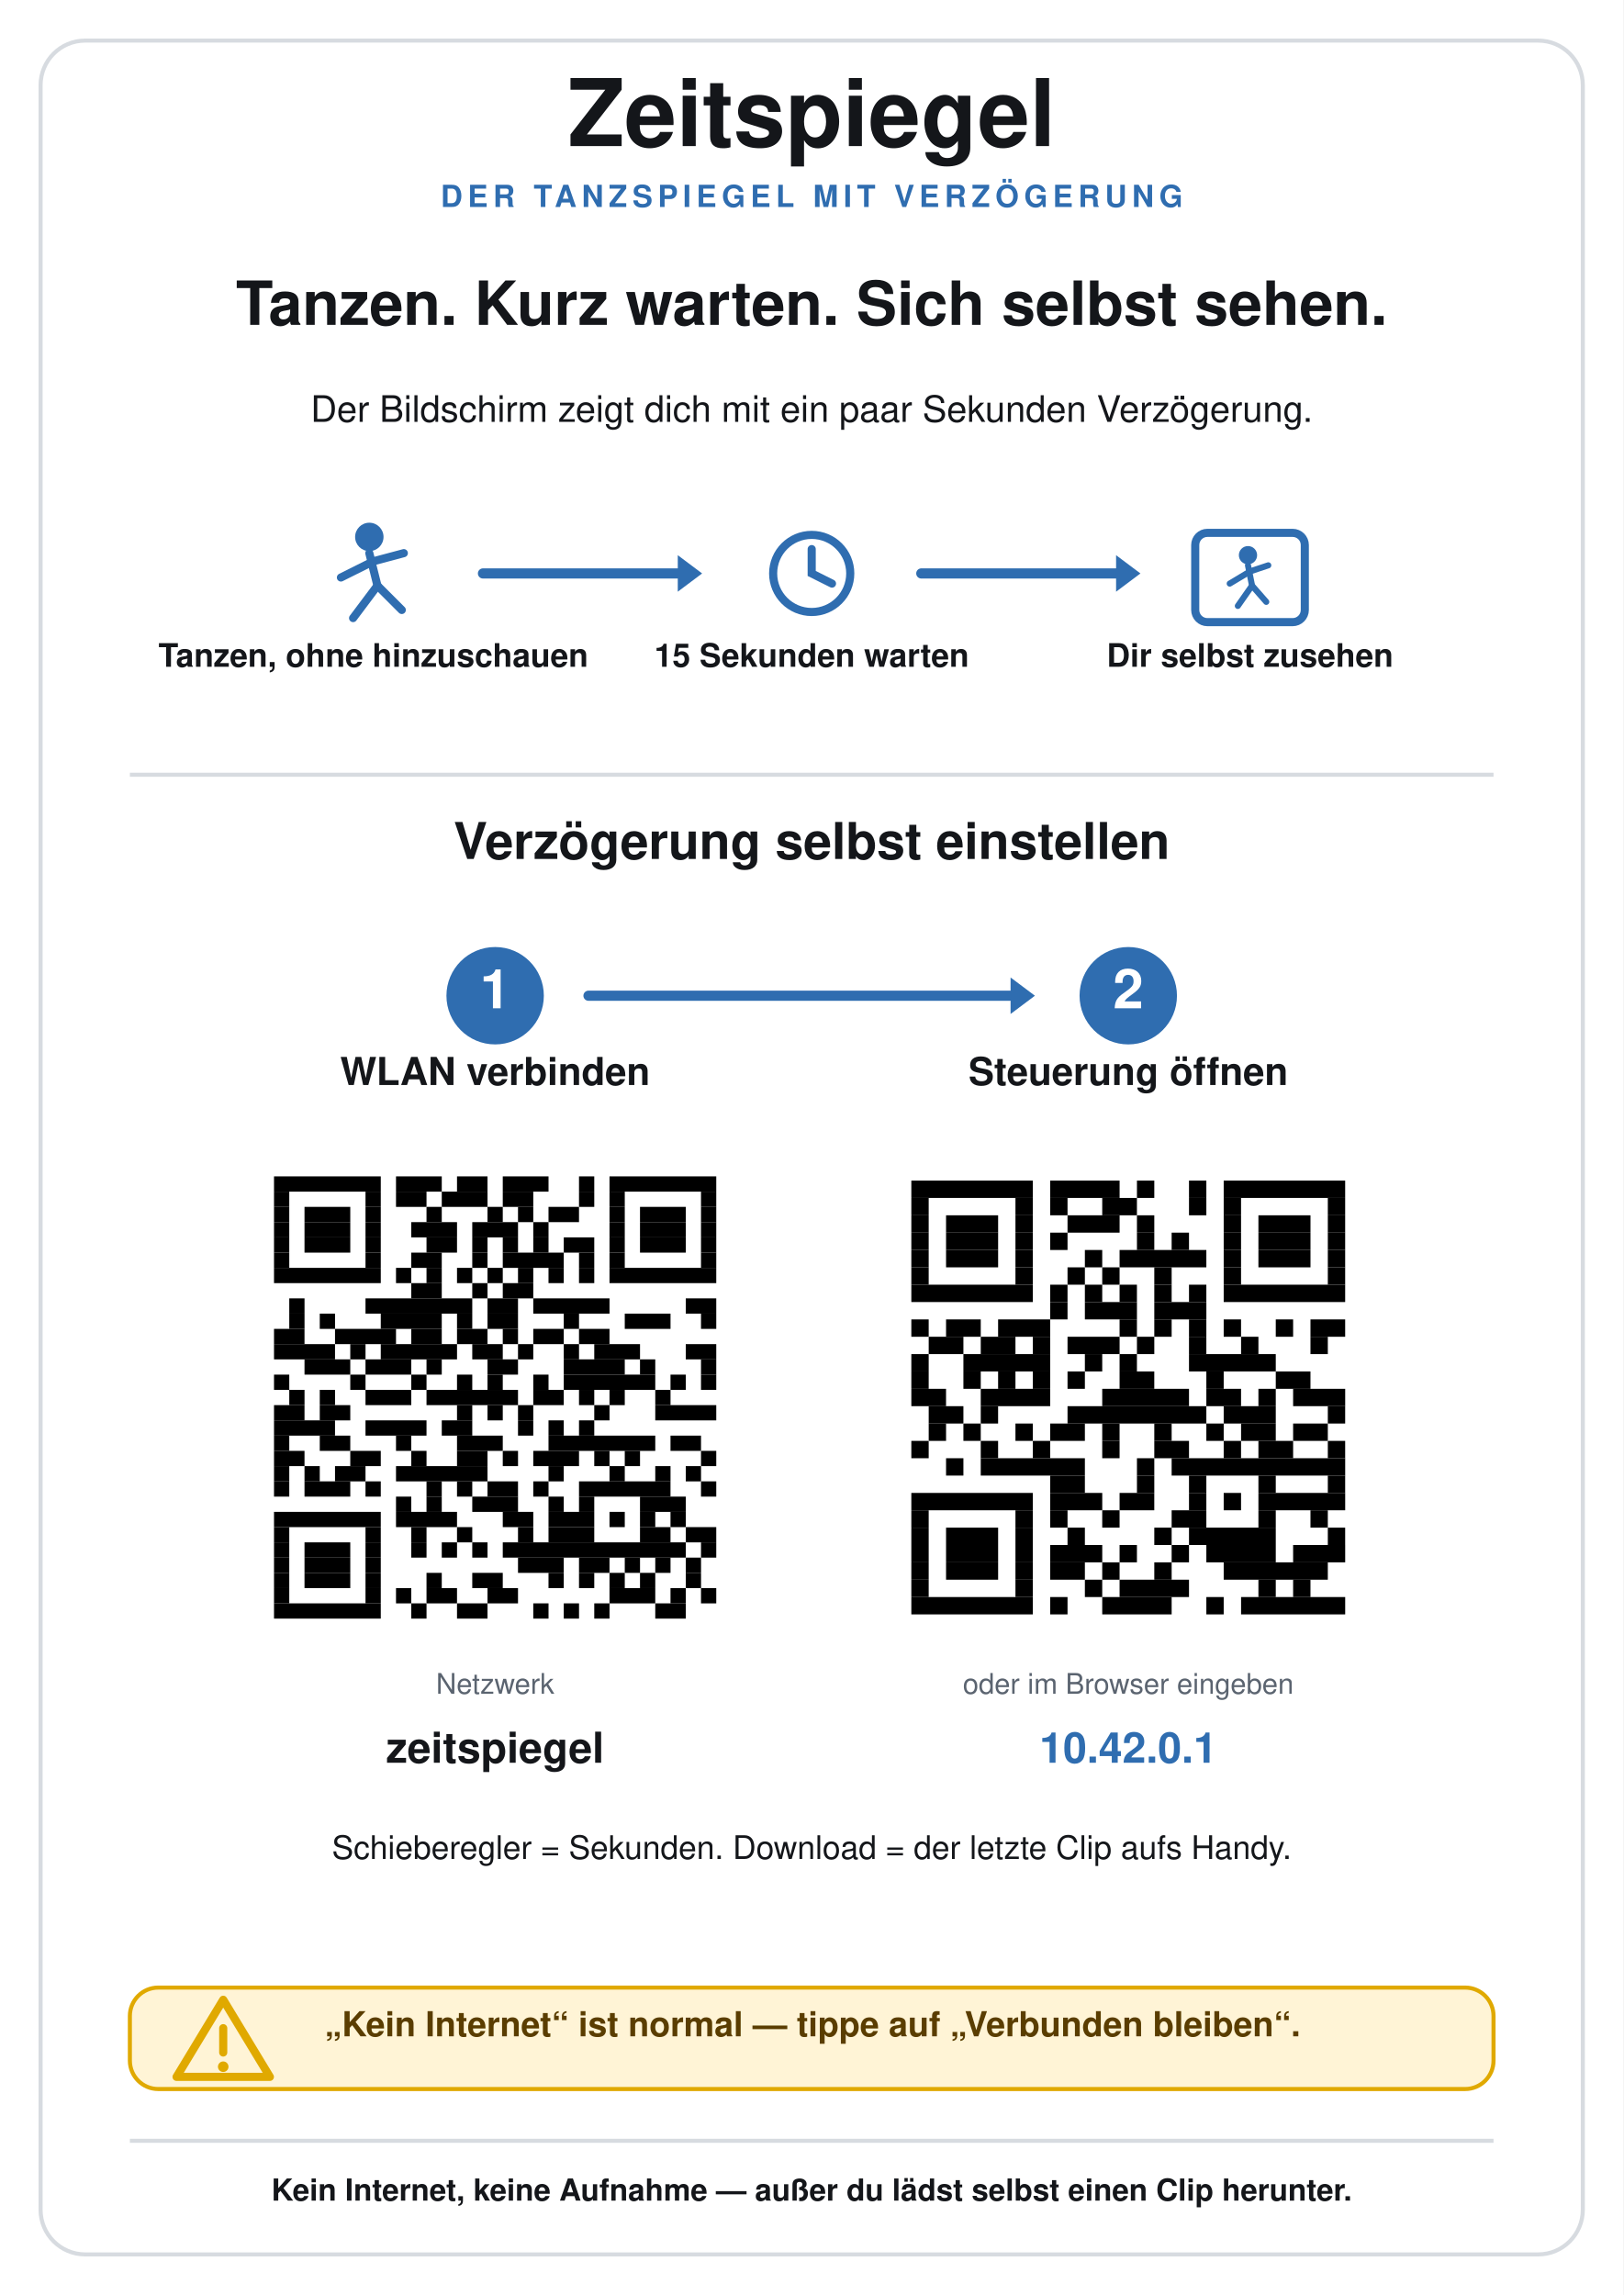
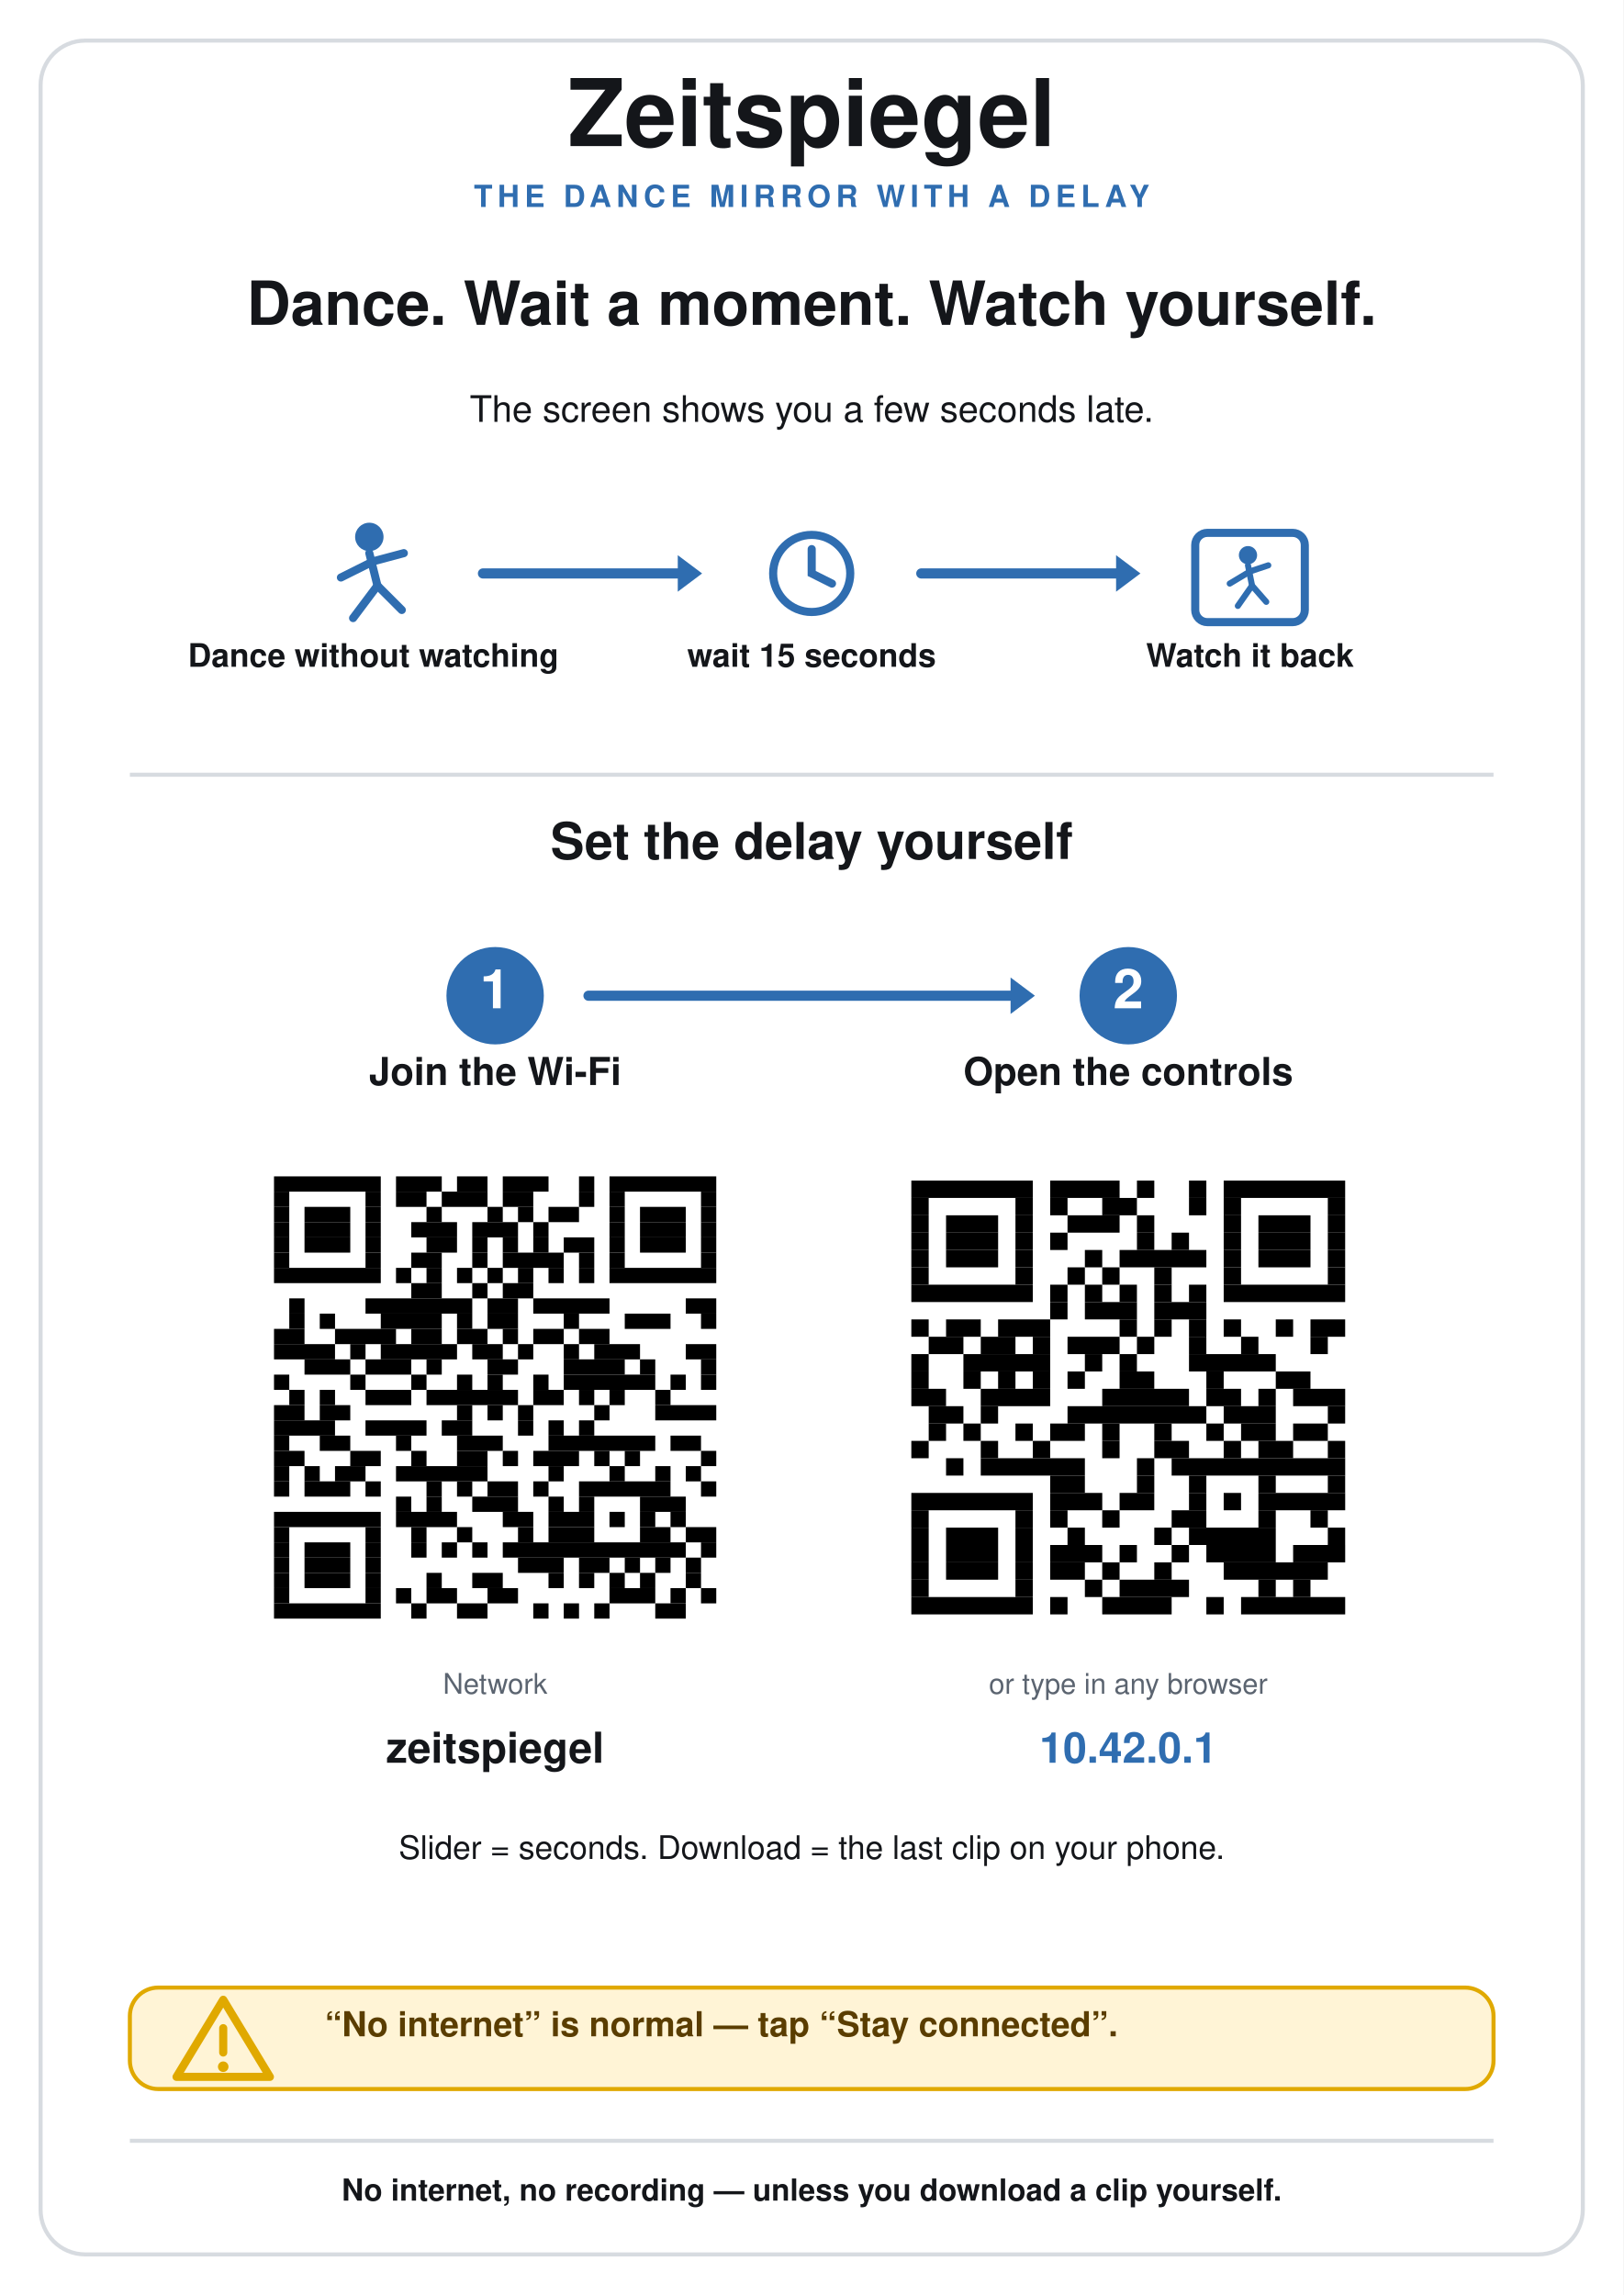
<svg xmlns="http://www.w3.org/2000/svg" viewBox="0 0 800 1131" font-family="Helvetica, Arial, sans-serif">
  <rect width="800" height="1131" fill="#ffffff" />
  <rect x="20" y="20" width="760" height="1091" rx="22" fill="none" stroke="#d7dbe0" stroke-width="2" />
  <text x="400.0" y="72.0" fill="#14161a" font-size="46" font-weight="700" text-anchor="middle">Zeitspiegel</text>
-   <text x="400.0" y="102.0" fill="#2f6db0" font-size="15" font-weight="700" text-anchor="middle" letter-spacing="2.5">DER TANZSPIEGEL MIT VERZÖGERUNG</text>
-   <text x="400.0" y="160.1" fill="#14161a" font-size="30" font-weight="700" text-anchor="middle">Tanzen. Kurz warten. Sich selbst sehen.</text>
-   <text x="400.0" y="207.9" fill="#14161a" font-size="18" font-weight="400" text-anchor="middle">Der Bildschirm zeigt dich mit ein paar Sekunden Verzögerung.</text>
+   <text x="400.0" y="102.0" fill="#2f6db0" font-size="15" font-weight="700" text-anchor="middle" letter-spacing="2.5">THE DANCE MIRROR WITH A DELAY</text>
+   <text x="400.0" y="160.1" fill="#14161a" font-size="30" font-weight="700" text-anchor="middle">Dance. Wait a moment. Watch yourself.</text>
+   <text x="400.0" y="207.9" fill="#14161a" font-size="18" font-weight="400" text-anchor="middle">The screen shows you a few seconds late.</text>
  <circle cx="182.0" cy="264.6" r="7" fill="#2f6db0" />
  <path d="M 182.0 272.6 L 186.0 288.6" stroke="#2f6db0" stroke-width="4" stroke-linecap="round" fill="none" />
  <path d="M 168.0 284.6 L 184.0 276.6 L 199.0 272.6" stroke="#2f6db0" stroke-width="4" stroke-linecap="round" fill="none" />
  <path d="M 186.0 288.6 L 174.0 304.6" stroke="#2f6db0" stroke-width="4" stroke-linecap="round" fill="none" />
  <path d="M 186.0 288.6 L 198.0 300.6" stroke="#2f6db0" stroke-width="4" stroke-linecap="round" fill="none" />
  <circle cx="400.0" cy="282.6" r="19" stroke="#2f6db0" stroke-width="4" stroke-linecap="round" fill="none" />
  <path d="M 400.0 270.6 L 400.0 282.6 L 410.0 287.6" stroke="#2f6db0" stroke-width="4" stroke-linecap="round" fill="none" />
  <rect x="589.0" y="262.6" width="54" height="44" rx="6" fill="none" stroke="#2f6db0" stroke-width="4" stroke-linejoin="round" />
  <circle cx="615.0" cy="273.6" r="4.5" fill="#2f6db0" />
  <path d="M 615.0 278.6 L 617.0 288.6" stroke="#2f6db0" stroke-width="3" stroke-linecap="round" fill="none" />
  <path d="M 606.0 287.6 L 616.0 281.6 L 625.0 278.6" stroke="#2f6db0" stroke-width="3" stroke-linecap="round" fill="none" />
  <path d="M 617.0 288.6 L 610.0 298.6 M 617.0 288.6 L 624.0 296.6" stroke="#2f6db0" stroke-width="3" stroke-linecap="round" fill="none" />
  <line x1="238.0" y1="282.6" x2="334.0" y2="282.6" stroke="#2f6db0" stroke-width="5" stroke-linecap="round" />
  <path d="M 334.0 273.6 L 346.0 282.6 L 334.0 291.6 Z" fill="#2f6db0" />
  <line x1="454.0" y1="282.6" x2="550.0" y2="282.6" stroke="#2f6db0" stroke-width="5" stroke-linecap="round" />
  <path d="M 550.0 273.6 L 562.0 282.6 L 550.0 291.6 Z" fill="#2f6db0" />
-   <text x="184.0" y="328.6" fill="#14161a" font-size="16" font-weight="700" text-anchor="middle">Tanzen, ohne hinzuschauen</text>
-   <text x="400.0" y="328.6" fill="#14161a" font-size="16" font-weight="700" text-anchor="middle">15 Sekunden warten</text>
-   <text x="616.0" y="328.6" fill="#14161a" font-size="16" font-weight="700" text-anchor="middle">Dir selbst zusehen</text>
+   <text x="184.0" y="328.6" fill="#14161a" font-size="16" font-weight="700" text-anchor="middle">Dance without watching</text>
+   <text x="400.0" y="328.6" fill="#14161a" font-size="16" font-weight="700" text-anchor="middle">wait 15 seconds</text>
+   <text x="616.0" y="328.6" fill="#14161a" font-size="16" font-weight="700" text-anchor="middle">Watch it back</text>
  <line x1="64" y1="381.8" x2="736" y2="381.8" stroke="#d7dbe0" stroke-width="2" />
-   <text x="400.0" y="423.3" fill="#14161a" font-size="25" font-weight="700" text-anchor="middle">Verzögerung selbst einstellen</text>
+   <text x="400.0" y="423.3" fill="#14161a" font-size="25" font-weight="700" text-anchor="middle">Set the delay yourself</text>
  <circle cx="244.0" cy="490.7" r="24" fill="#2f6db0" />
  <text x="244.0" y="490.7" fill="#fff" font-size="27" font-weight="700" text-anchor="middle" dominant-baseline="central">1</text>
  <circle cx="556.0" cy="490.7" r="24" fill="#2f6db0" />
  <text x="556.0" y="490.7" fill="#fff" font-size="27" font-weight="700" text-anchor="middle" dominant-baseline="central">2</text>
  <line x1="290.0" y1="490.7" x2="498.0" y2="490.7" stroke="#2f6db0" stroke-width="5" stroke-linecap="round" />
  <path d="M 498.0 481.7 L 510.0 490.7 L 498.0 499.7 Z" fill="#2f6db0" />
-   <text x="244.0" y="534.7" fill="#14161a" font-size="19" font-weight="700" text-anchor="middle">WLAN verbinden</text>
-   <text x="556.0" y="534.7" fill="#14161a" font-size="19" font-weight="700" text-anchor="middle">Steuerung öffnen</text>
+   <text x="244.0" y="534.7" fill="#14161a" font-size="19" font-weight="700" text-anchor="middle">Join the Wi-Fi</text>
+   <text x="556.0" y="534.7" fill="#14161a" font-size="19" font-weight="700" text-anchor="middle">Open the controls</text>
  <rect x="120.0" y="564.7" width="248.0" height="248.0" fill="#ffffff" />
  <rect x="135.03" y="579.73" width="52.61" height="7.52" fill="#000" />
  <rect x="195.15" y="579.73" width="22.55" height="7.52" fill="#000" />
  <rect x="225.21" y="579.73" width="15.03" height="7.52" fill="#000" />
  <rect x="247.76" y="579.73" width="22.55" height="7.52" fill="#000" />
  <rect x="285.33" y="579.73" width="7.52" height="7.52" fill="#000" />
  <rect x="300.36" y="579.73" width="52.61" height="7.52" fill="#000" />
  <rect x="135.03" y="587.25" width="7.52" height="7.52" fill="#000" />
  <rect x="180.12" y="587.25" width="7.52" height="7.52" fill="#000" />
  <rect x="195.15" y="587.25" width="15.03" height="7.52" fill="#000" />
  <rect x="217.70" y="587.25" width="22.55" height="7.52" fill="#000" />
  <rect x="247.76" y="587.25" width="15.03" height="7.52" fill="#000" />
  <rect x="285.33" y="587.25" width="7.52" height="7.52" fill="#000" />
  <rect x="300.36" y="587.25" width="7.52" height="7.52" fill="#000" />
  <rect x="345.45" y="587.25" width="7.52" height="7.52" fill="#000" />
  <rect x="135.03" y="594.76" width="7.52" height="7.52" fill="#000" />
  <rect x="150.06" y="594.76" width="22.55" height="7.52" fill="#000" />
  <rect x="180.12" y="594.76" width="7.52" height="7.52" fill="#000" />
  <rect x="210.18" y="594.76" width="7.52" height="7.52" fill="#000" />
  <rect x="240.24" y="594.76" width="7.52" height="7.52" fill="#000" />
  <rect x="255.27" y="594.76" width="7.52" height="7.52" fill="#000" />
  <rect x="270.30" y="594.76" width="15.03" height="7.52" fill="#000" />
  <rect x="300.36" y="594.76" width="7.52" height="7.52" fill="#000" />
  <rect x="315.39" y="594.76" width="22.55" height="7.52" fill="#000" />
  <rect x="345.45" y="594.76" width="7.52" height="7.52" fill="#000" />
  <rect x="135.03" y="602.28" width="7.52" height="7.52" fill="#000" />
  <rect x="150.06" y="602.28" width="22.55" height="7.52" fill="#000" />
  <rect x="180.12" y="602.28" width="7.52" height="7.52" fill="#000" />
  <rect x="202.67" y="602.28" width="22.55" height="7.52" fill="#000" />
  <rect x="232.73" y="602.28" width="22.55" height="7.52" fill="#000" />
  <rect x="262.79" y="602.28" width="7.52" height="7.52" fill="#000" />
  <rect x="300.36" y="602.28" width="7.52" height="7.52" fill="#000" />
  <rect x="315.39" y="602.28" width="22.55" height="7.52" fill="#000" />
  <rect x="345.45" y="602.28" width="7.52" height="7.52" fill="#000" />
  <rect x="135.03" y="609.79" width="7.52" height="7.52" fill="#000" />
  <rect x="150.06" y="609.79" width="22.55" height="7.52" fill="#000" />
  <rect x="180.12" y="609.79" width="7.52" height="7.52" fill="#000" />
  <rect x="210.18" y="609.79" width="15.03" height="7.52" fill="#000" />
  <rect x="232.73" y="609.79" width="7.52" height="7.52" fill="#000" />
  <rect x="247.76" y="609.79" width="7.52" height="7.52" fill="#000" />
  <rect x="262.79" y="609.79" width="7.52" height="7.52" fill="#000" />
  <rect x="277.82" y="609.79" width="15.03" height="7.52" fill="#000" />
  <rect x="300.36" y="609.79" width="7.52" height="7.52" fill="#000" />
  <rect x="315.39" y="609.79" width="22.55" height="7.52" fill="#000" />
  <rect x="345.45" y="609.79" width="7.52" height="7.52" fill="#000" />
  <rect x="135.03" y="617.31" width="7.52" height="7.52" fill="#000" />
  <rect x="180.12" y="617.31" width="7.52" height="7.52" fill="#000" />
  <rect x="202.67" y="617.31" width="15.03" height="7.52" fill="#000" />
  <rect x="232.73" y="617.31" width="7.52" height="7.52" fill="#000" />
  <rect x="247.76" y="617.31" width="30.06" height="7.52" fill="#000" />
  <rect x="285.33" y="617.31" width="7.52" height="7.52" fill="#000" />
  <rect x="300.36" y="617.31" width="7.52" height="7.52" fill="#000" />
  <rect x="345.45" y="617.31" width="7.52" height="7.52" fill="#000" />
  <rect x="135.03" y="624.82" width="52.61" height="7.52" fill="#000" />
  <rect x="195.15" y="624.82" width="7.52" height="7.52" fill="#000" />
  <rect x="210.18" y="624.82" width="7.52" height="7.52" fill="#000" />
  <rect x="225.21" y="624.82" width="7.52" height="7.52" fill="#000" />
  <rect x="240.24" y="624.82" width="7.52" height="7.52" fill="#000" />
  <rect x="255.27" y="624.82" width="7.52" height="7.52" fill="#000" />
  <rect x="270.30" y="624.82" width="7.52" height="7.52" fill="#000" />
  <rect x="285.33" y="624.82" width="7.52" height="7.52" fill="#000" />
  <rect x="300.36" y="624.82" width="52.61" height="7.52" fill="#000" />
  <rect x="202.67" y="632.34" width="15.03" height="7.52" fill="#000" />
  <rect x="232.73" y="632.34" width="7.52" height="7.52" fill="#000" />
  <rect x="247.76" y="632.34" width="15.03" height="7.52" fill="#000" />
  <rect x="142.55" y="639.85" width="7.52" height="7.52" fill="#000" />
  <rect x="180.12" y="639.85" width="52.61" height="7.52" fill="#000" />
  <rect x="240.24" y="639.85" width="15.03" height="7.52" fill="#000" />
  <rect x="262.79" y="639.85" width="37.58" height="7.52" fill="#000" />
  <rect x="337.94" y="639.85" width="15.03" height="7.52" fill="#000" />
  <rect x="142.55" y="647.37" width="7.52" height="7.52" fill="#000" />
  <rect x="157.58" y="647.37" width="7.52" height="7.52" fill="#000" />
  <rect x="187.64" y="647.37" width="30.06" height="7.52" fill="#000" />
  <rect x="225.21" y="647.37" width="7.52" height="7.52" fill="#000" />
  <rect x="240.24" y="647.37" width="15.03" height="7.52" fill="#000" />
  <rect x="277.82" y="647.37" width="7.52" height="7.52" fill="#000" />
  <rect x="307.88" y="647.37" width="22.55" height="7.52" fill="#000" />
  <rect x="345.45" y="647.37" width="7.52" height="7.52" fill="#000" />
  <rect x="135.03" y="654.88" width="15.03" height="7.52" fill="#000" />
  <rect x="165.09" y="654.88" width="30.06" height="7.52" fill="#000" />
  <rect x="202.67" y="654.88" width="15.03" height="7.52" fill="#000" />
  <rect x="225.21" y="654.88" width="15.03" height="7.52" fill="#000" />
  <rect x="247.76" y="654.88" width="7.52" height="7.52" fill="#000" />
  <rect x="262.79" y="654.88" width="15.03" height="7.52" fill="#000" />
  <rect x="285.33" y="654.88" width="15.03" height="7.52" fill="#000" />
  <rect x="135.03" y="662.40" width="30.06" height="7.52" fill="#000" />
  <rect x="172.61" y="662.40" width="7.52" height="7.52" fill="#000" />
  <rect x="187.64" y="662.40" width="37.58" height="7.52" fill="#000" />
  <rect x="232.73" y="662.40" width="15.03" height="7.52" fill="#000" />
  <rect x="255.27" y="662.40" width="7.52" height="7.52" fill="#000" />
  <rect x="277.82" y="662.40" width="7.52" height="7.52" fill="#000" />
  <rect x="292.85" y="662.40" width="22.55" height="7.52" fill="#000" />
  <rect x="337.94" y="662.40" width="15.03" height="7.52" fill="#000" />
  <rect x="150.06" y="669.91" width="22.55" height="7.52" fill="#000" />
  <rect x="180.12" y="669.91" width="22.55" height="7.52" fill="#000" />
  <rect x="210.18" y="669.91" width="7.52" height="7.52" fill="#000" />
  <rect x="240.24" y="669.91" width="15.03" height="7.52" fill="#000" />
  <rect x="277.82" y="669.91" width="30.06" height="7.52" fill="#000" />
  <rect x="315.39" y="669.91" width="7.52" height="7.52" fill="#000" />
  <rect x="345.45" y="669.91" width="7.52" height="7.52" fill="#000" />
  <rect x="135.03" y="677.43" width="7.52" height="7.52" fill="#000" />
  <rect x="172.61" y="677.43" width="7.52" height="7.52" fill="#000" />
  <rect x="202.67" y="677.43" width="7.52" height="7.52" fill="#000" />
  <rect x="225.21" y="677.43" width="7.52" height="7.52" fill="#000" />
  <rect x="240.24" y="677.43" width="7.52" height="7.52" fill="#000" />
  <rect x="262.79" y="677.43" width="7.52" height="7.52" fill="#000" />
  <rect x="277.82" y="677.43" width="45.09" height="7.52" fill="#000" />
  <rect x="330.42" y="677.43" width="7.52" height="7.52" fill="#000" />
  <rect x="345.45" y="677.43" width="7.52" height="7.52" fill="#000" />
  <rect x="142.55" y="684.94" width="7.52" height="7.52" fill="#000" />
  <rect x="157.58" y="684.94" width="7.52" height="7.52" fill="#000" />
  <rect x="180.12" y="684.94" width="22.55" height="7.52" fill="#000" />
  <rect x="210.18" y="684.94" width="45.09" height="7.52" fill="#000" />
  <rect x="262.79" y="684.94" width="15.03" height="7.52" fill="#000" />
  <rect x="285.33" y="684.94" width="7.52" height="7.52" fill="#000" />
  <rect x="300.36" y="684.94" width="7.52" height="7.52" fill="#000" />
  <rect x="322.91" y="684.94" width="7.52" height="7.52" fill="#000" />
  <rect x="135.03" y="692.46" width="15.03" height="7.52" fill="#000" />
  <rect x="157.58" y="692.46" width="15.03" height="7.52" fill="#000" />
  <rect x="225.21" y="692.46" width="7.52" height="7.52" fill="#000" />
  <rect x="240.24" y="692.46" width="7.52" height="7.52" fill="#000" />
  <rect x="255.27" y="692.46" width="7.52" height="7.52" fill="#000" />
  <rect x="292.85" y="692.46" width="7.52" height="7.52" fill="#000" />
  <rect x="322.91" y="692.46" width="30.06" height="7.52" fill="#000" />
  <rect x="135.03" y="699.97" width="30.06" height="7.52" fill="#000" />
  <rect x="180.12" y="699.97" width="30.06" height="7.52" fill="#000" />
  <rect x="217.70" y="699.97" width="15.03" height="7.52" fill="#000" />
  <rect x="255.27" y="699.97" width="7.52" height="7.52" fill="#000" />
  <rect x="270.30" y="699.97" width="7.52" height="7.52" fill="#000" />
  <rect x="285.33" y="699.97" width="7.52" height="7.52" fill="#000" />
  <rect x="135.03" y="707.49" width="7.52" height="7.52" fill="#000" />
  <rect x="157.58" y="707.49" width="15.03" height="7.52" fill="#000" />
  <rect x="195.15" y="707.49" width="7.52" height="7.52" fill="#000" />
  <rect x="225.21" y="707.49" width="22.55" height="7.52" fill="#000" />
  <rect x="270.30" y="707.49" width="52.61" height="7.52" fill="#000" />
  <rect x="330.42" y="707.49" width="15.03" height="7.52" fill="#000" />
  <rect x="135.03" y="715.00" width="15.03" height="7.52" fill="#000" />
  <rect x="172.61" y="715.00" width="15.03" height="7.52" fill="#000" />
  <rect x="202.67" y="715.00" width="7.52" height="7.52" fill="#000" />
  <rect x="225.21" y="715.00" width="15.03" height="7.52" fill="#000" />
  <rect x="247.76" y="715.00" width="7.52" height="7.52" fill="#000" />
  <rect x="262.79" y="715.00" width="22.55" height="7.52" fill="#000" />
  <rect x="292.85" y="715.00" width="7.52" height="7.52" fill="#000" />
  <rect x="307.88" y="715.00" width="7.52" height="7.52" fill="#000" />
  <rect x="345.45" y="715.00" width="7.52" height="7.52" fill="#000" />
  <rect x="135.03" y="722.52" width="7.52" height="7.52" fill="#000" />
  <rect x="150.06" y="722.52" width="7.52" height="7.52" fill="#000" />
  <rect x="165.09" y="722.52" width="15.03" height="7.52" fill="#000" />
  <rect x="195.15" y="722.52" width="45.09" height="7.52" fill="#000" />
  <rect x="270.30" y="722.52" width="7.52" height="7.52" fill="#000" />
  <rect x="300.36" y="722.52" width="7.52" height="7.52" fill="#000" />
  <rect x="322.91" y="722.52" width="7.52" height="7.52" fill="#000" />
  <rect x="337.94" y="722.52" width="7.52" height="7.52" fill="#000" />
  <rect x="135.03" y="730.03" width="7.52" height="7.52" fill="#000" />
  <rect x="150.06" y="730.03" width="22.55" height="7.52" fill="#000" />
  <rect x="180.12" y="730.03" width="7.52" height="7.52" fill="#000" />
  <rect x="210.18" y="730.03" width="7.52" height="7.52" fill="#000" />
  <rect x="225.21" y="730.03" width="7.52" height="7.52" fill="#000" />
  <rect x="240.24" y="730.03" width="15.03" height="7.52" fill="#000" />
  <rect x="262.79" y="730.03" width="7.52" height="7.52" fill="#000" />
  <rect x="285.33" y="730.03" width="45.09" height="7.52" fill="#000" />
  <rect x="345.45" y="730.03" width="7.52" height="7.52" fill="#000" />
  <rect x="195.15" y="737.55" width="7.52" height="7.52" fill="#000" />
  <rect x="210.18" y="737.55" width="7.52" height="7.52" fill="#000" />
  <rect x="232.73" y="737.55" width="22.55" height="7.52" fill="#000" />
  <rect x="270.30" y="737.55" width="7.52" height="7.52" fill="#000" />
  <rect x="285.33" y="737.55" width="7.52" height="7.52" fill="#000" />
  <rect x="315.39" y="737.55" width="22.55" height="7.52" fill="#000" />
  <rect x="135.03" y="745.06" width="52.61" height="7.52" fill="#000" />
  <rect x="195.15" y="745.06" width="30.06" height="7.52" fill="#000" />
  <rect x="247.76" y="745.06" width="15.03" height="7.52" fill="#000" />
  <rect x="270.30" y="745.06" width="22.55" height="7.52" fill="#000" />
  <rect x="300.36" y="745.06" width="7.52" height="7.52" fill="#000" />
  <rect x="315.39" y="745.06" width="7.52" height="7.52" fill="#000" />
  <rect x="330.42" y="745.06" width="7.52" height="7.52" fill="#000" />
  <rect x="135.03" y="752.58" width="7.52" height="7.52" fill="#000" />
  <rect x="180.12" y="752.58" width="7.52" height="7.52" fill="#000" />
  <rect x="202.67" y="752.58" width="7.52" height="7.52" fill="#000" />
  <rect x="225.21" y="752.58" width="7.52" height="7.52" fill="#000" />
  <rect x="255.27" y="752.58" width="7.52" height="7.52" fill="#000" />
  <rect x="270.30" y="752.58" width="22.55" height="7.52" fill="#000" />
  <rect x="315.39" y="752.58" width="15.03" height="7.52" fill="#000" />
  <rect x="337.94" y="752.58" width="15.03" height="7.52" fill="#000" />
  <rect x="135.03" y="760.09" width="7.52" height="7.52" fill="#000" />
  <rect x="150.06" y="760.09" width="22.55" height="7.52" fill="#000" />
  <rect x="180.12" y="760.09" width="7.52" height="7.52" fill="#000" />
  <rect x="202.67" y="760.09" width="7.52" height="7.52" fill="#000" />
  <rect x="217.70" y="760.09" width="7.52" height="7.52" fill="#000" />
  <rect x="232.73" y="760.09" width="7.52" height="7.52" fill="#000" />
  <rect x="247.76" y="760.09" width="90.18" height="7.52" fill="#000" />
  <rect x="345.45" y="760.09" width="7.52" height="7.52" fill="#000" />
  <rect x="135.03" y="767.61" width="7.52" height="7.52" fill="#000" />
  <rect x="150.06" y="767.61" width="22.55" height="7.52" fill="#000" />
  <rect x="180.12" y="767.61" width="7.52" height="7.52" fill="#000" />
  <rect x="255.27" y="767.61" width="22.55" height="7.52" fill="#000" />
  <rect x="285.33" y="767.61" width="15.03" height="7.52" fill="#000" />
  <rect x="307.88" y="767.61" width="7.52" height="7.52" fill="#000" />
  <rect x="322.91" y="767.61" width="7.52" height="7.52" fill="#000" />
  <rect x="337.94" y="767.61" width="7.52" height="7.52" fill="#000" />
  <rect x="135.03" y="775.12" width="7.52" height="7.52" fill="#000" />
  <rect x="150.06" y="775.12" width="22.55" height="7.52" fill="#000" />
  <rect x="180.12" y="775.12" width="7.52" height="7.52" fill="#000" />
  <rect x="210.18" y="775.12" width="7.52" height="7.52" fill="#000" />
  <rect x="232.73" y="775.12" width="15.03" height="7.52" fill="#000" />
  <rect x="270.30" y="775.12" width="7.52" height="7.52" fill="#000" />
  <rect x="285.33" y="775.12" width="7.52" height="7.52" fill="#000" />
  <rect x="300.36" y="775.12" width="7.52" height="7.52" fill="#000" />
  <rect x="315.39" y="775.12" width="7.52" height="7.52" fill="#000" />
  <rect x="337.94" y="775.12" width="7.52" height="7.52" fill="#000" />
  <rect x="135.03" y="782.64" width="7.52" height="7.52" fill="#000" />
  <rect x="180.12" y="782.64" width="7.52" height="7.52" fill="#000" />
  <rect x="195.15" y="782.64" width="7.52" height="7.52" fill="#000" />
  <rect x="210.18" y="782.64" width="15.03" height="7.52" fill="#000" />
  <rect x="240.24" y="782.64" width="15.03" height="7.52" fill="#000" />
  <rect x="300.36" y="782.64" width="22.55" height="7.52" fill="#000" />
  <rect x="330.42" y="782.64" width="7.52" height="7.52" fill="#000" />
  <rect x="345.45" y="782.64" width="7.52" height="7.52" fill="#000" />
  <rect x="135.03" y="790.15" width="52.61" height="7.52" fill="#000" />
  <rect x="202.67" y="790.15" width="7.52" height="7.52" fill="#000" />
  <rect x="225.21" y="790.15" width="15.03" height="7.52" fill="#000" />
  <rect x="262.79" y="790.15" width="7.52" height="7.52" fill="#000" />
  <rect x="277.82" y="790.15" width="7.52" height="7.52" fill="#000" />
  <rect x="292.85" y="790.15" width="7.52" height="7.52" fill="#000" />
  <rect x="322.91" y="790.15" width="15.03" height="7.52" fill="#000" />
  <rect x="432.0" y="564.7" width="248.0" height="248.0" fill="#ffffff" />
  <rect x="449.10" y="581.80" width="59.86" height="8.55" fill="#000" />
  <rect x="517.52" y="581.80" width="34.21" height="8.55" fill="#000" />
  <rect x="560.28" y="581.80" width="8.55" height="8.55" fill="#000" />
  <rect x="585.93" y="581.80" width="8.55" height="8.55" fill="#000" />
  <rect x="603.03" y="581.80" width="59.86" height="8.55" fill="#000" />
  <rect x="449.10" y="590.36" width="8.55" height="8.55" fill="#000" />
  <rect x="500.41" y="590.36" width="8.55" height="8.55" fill="#000" />
  <rect x="517.52" y="590.36" width="8.55" height="8.55" fill="#000" />
  <rect x="543.17" y="590.36" width="17.10" height="8.55" fill="#000" />
  <rect x="585.93" y="590.36" width="8.55" height="8.55" fill="#000" />
  <rect x="603.03" y="590.36" width="8.55" height="8.55" fill="#000" />
  <rect x="654.34" y="590.36" width="8.55" height="8.55" fill="#000" />
  <rect x="449.10" y="598.91" width="8.55" height="8.55" fill="#000" />
  <rect x="466.21" y="598.91" width="25.66" height="8.55" fill="#000" />
  <rect x="500.41" y="598.91" width="8.55" height="8.55" fill="#000" />
  <rect x="526.07" y="598.91" width="25.66" height="8.55" fill="#000" />
  <rect x="560.28" y="598.91" width="8.55" height="8.55" fill="#000" />
  <rect x="603.03" y="598.91" width="8.55" height="8.55" fill="#000" />
  <rect x="620.14" y="598.91" width="25.66" height="8.55" fill="#000" />
  <rect x="654.34" y="598.91" width="8.55" height="8.55" fill="#000" />
  <rect x="449.10" y="607.46" width="8.55" height="8.55" fill="#000" />
  <rect x="466.21" y="607.46" width="25.66" height="8.55" fill="#000" />
  <rect x="500.41" y="607.46" width="8.55" height="8.55" fill="#000" />
  <rect x="517.52" y="607.46" width="8.55" height="8.55" fill="#000" />
  <rect x="560.28" y="607.46" width="8.55" height="8.55" fill="#000" />
  <rect x="577.38" y="607.46" width="8.55" height="8.55" fill="#000" />
  <rect x="603.03" y="607.46" width="8.55" height="8.55" fill="#000" />
  <rect x="620.14" y="607.46" width="25.66" height="8.55" fill="#000" />
  <rect x="654.34" y="607.46" width="8.55" height="8.55" fill="#000" />
  <rect x="449.10" y="616.01" width="8.55" height="8.55" fill="#000" />
  <rect x="466.21" y="616.01" width="25.66" height="8.55" fill="#000" />
  <rect x="500.41" y="616.01" width="8.55" height="8.55" fill="#000" />
  <rect x="534.62" y="616.01" width="8.55" height="8.55" fill="#000" />
  <rect x="551.72" y="616.01" width="42.76" height="8.55" fill="#000" />
  <rect x="603.03" y="616.01" width="8.55" height="8.55" fill="#000" />
  <rect x="620.14" y="616.01" width="25.66" height="8.55" fill="#000" />
  <rect x="654.34" y="616.01" width="8.55" height="8.55" fill="#000" />
  <rect x="449.10" y="624.56" width="8.55" height="8.55" fill="#000" />
  <rect x="500.41" y="624.56" width="8.55" height="8.55" fill="#000" />
  <rect x="526.07" y="624.56" width="8.55" height="8.55" fill="#000" />
  <rect x="543.17" y="624.56" width="8.55" height="8.55" fill="#000" />
  <rect x="568.83" y="624.56" width="8.55" height="8.55" fill="#000" />
  <rect x="603.03" y="624.56" width="8.55" height="8.55" fill="#000" />
  <rect x="654.34" y="624.56" width="8.55" height="8.55" fill="#000" />
  <rect x="449.10" y="633.11" width="59.86" height="8.55" fill="#000" />
  <rect x="517.52" y="633.11" width="8.55" height="8.55" fill="#000" />
  <rect x="534.62" y="633.11" width="8.55" height="8.55" fill="#000" />
  <rect x="551.72" y="633.11" width="8.55" height="8.55" fill="#000" />
  <rect x="568.83" y="633.11" width="8.55" height="8.55" fill="#000" />
  <rect x="585.93" y="633.11" width="8.55" height="8.55" fill="#000" />
  <rect x="603.03" y="633.11" width="59.86" height="8.55" fill="#000" />
  <rect x="517.52" y="641.67" width="8.55" height="8.55" fill="#000" />
  <rect x="534.62" y="641.67" width="25.66" height="8.55" fill="#000" />
  <rect x="568.83" y="641.67" width="25.66" height="8.55" fill="#000" />
  <rect x="449.10" y="650.22" width="8.55" height="8.55" fill="#000" />
  <rect x="466.21" y="650.22" width="17.10" height="8.55" fill="#000" />
  <rect x="491.86" y="650.22" width="25.66" height="8.55" fill="#000" />
  <rect x="551.72" y="650.22" width="8.55" height="8.55" fill="#000" />
  <rect x="568.83" y="650.22" width="8.55" height="8.55" fill="#000" />
  <rect x="585.93" y="650.22" width="8.55" height="8.55" fill="#000" />
  <rect x="603.03" y="650.22" width="8.55" height="8.55" fill="#000" />
  <rect x="628.69" y="650.22" width="8.55" height="8.55" fill="#000" />
  <rect x="645.79" y="650.22" width="17.10" height="8.55" fill="#000" />
  <rect x="457.66" y="658.77" width="17.10" height="8.55" fill="#000" />
  <rect x="483.31" y="658.77" width="17.10" height="8.55" fill="#000" />
  <rect x="508.97" y="658.77" width="8.55" height="8.55" fill="#000" />
  <rect x="526.07" y="658.77" width="25.66" height="8.55" fill="#000" />
  <rect x="560.28" y="658.77" width="8.55" height="8.55" fill="#000" />
  <rect x="585.93" y="658.77" width="8.55" height="8.55" fill="#000" />
  <rect x="611.59" y="658.77" width="8.55" height="8.55" fill="#000" />
  <rect x="645.79" y="658.77" width="8.55" height="8.55" fill="#000" />
  <rect x="449.10" y="667.32" width="8.55" height="8.55" fill="#000" />
  <rect x="474.76" y="667.32" width="42.76" height="8.55" fill="#000" />
  <rect x="534.62" y="667.32" width="8.55" height="8.55" fill="#000" />
  <rect x="551.72" y="667.32" width="8.55" height="8.55" fill="#000" />
  <rect x="585.93" y="667.32" width="42.76" height="8.55" fill="#000" />
  <rect x="449.10" y="675.87" width="8.55" height="8.55" fill="#000" />
  <rect x="474.76" y="675.87" width="8.55" height="8.55" fill="#000" />
  <rect x="491.86" y="675.87" width="8.55" height="8.55" fill="#000" />
  <rect x="508.97" y="675.87" width="8.55" height="8.55" fill="#000" />
  <rect x="526.07" y="675.87" width="8.55" height="8.55" fill="#000" />
  <rect x="551.72" y="675.87" width="17.10" height="8.55" fill="#000" />
  <rect x="594.48" y="675.87" width="8.55" height="8.55" fill="#000" />
  <rect x="628.69" y="675.87" width="17.10" height="8.55" fill="#000" />
  <rect x="449.10" y="684.42" width="17.10" height="8.55" fill="#000" />
  <rect x="483.31" y="684.42" width="34.21" height="8.55" fill="#000" />
  <rect x="543.17" y="684.42" width="42.76" height="8.55" fill="#000" />
  <rect x="594.48" y="684.42" width="17.10" height="8.55" fill="#000" />
  <rect x="620.14" y="684.42" width="8.55" height="8.55" fill="#000" />
  <rect x="637.24" y="684.42" width="25.66" height="8.55" fill="#000" />
  <rect x="457.66" y="692.98" width="17.10" height="8.55" fill="#000" />
  <rect x="483.31" y="692.98" width="8.55" height="8.55" fill="#000" />
  <rect x="526.07" y="692.98" width="68.41" height="8.55" fill="#000" />
  <rect x="603.03" y="692.98" width="25.66" height="8.55" fill="#000" />
  <rect x="654.34" y="692.98" width="8.55" height="8.55" fill="#000" />
  <rect x="457.66" y="701.53" width="8.55" height="8.55" fill="#000" />
  <rect x="474.76" y="701.53" width="8.55" height="8.55" fill="#000" />
  <rect x="500.41" y="701.53" width="8.55" height="8.55" fill="#000" />
  <rect x="517.52" y="701.53" width="17.10" height="8.55" fill="#000" />
  <rect x="543.17" y="701.53" width="8.55" height="8.55" fill="#000" />
  <rect x="568.83" y="701.53" width="8.55" height="8.55" fill="#000" />
  <rect x="594.48" y="701.53" width="8.55" height="8.55" fill="#000" />
  <rect x="611.59" y="701.53" width="17.10" height="8.55" fill="#000" />
  <rect x="637.24" y="701.53" width="17.10" height="8.55" fill="#000" />
  <rect x="449.10" y="710.08" width="8.55" height="8.55" fill="#000" />
  <rect x="483.31" y="710.08" width="8.55" height="8.55" fill="#000" />
  <rect x="508.97" y="710.08" width="8.55" height="8.55" fill="#000" />
  <rect x="543.17" y="710.08" width="8.55" height="8.55" fill="#000" />
  <rect x="568.83" y="710.08" width="17.10" height="8.55" fill="#000" />
  <rect x="603.03" y="710.08" width="8.55" height="8.55" fill="#000" />
  <rect x="620.14" y="710.08" width="17.10" height="8.55" fill="#000" />
  <rect x="654.34" y="710.08" width="8.55" height="8.55" fill="#000" />
  <rect x="466.21" y="718.63" width="8.55" height="8.55" fill="#000" />
  <rect x="483.31" y="718.63" width="51.31" height="8.55" fill="#000" />
  <rect x="560.28" y="718.63" width="8.55" height="8.55" fill="#000" />
  <rect x="577.38" y="718.63" width="85.52" height="8.55" fill="#000" />
  <rect x="517.52" y="727.18" width="17.10" height="8.55" fill="#000" />
  <rect x="560.28" y="727.18" width="8.55" height="8.55" fill="#000" />
  <rect x="585.93" y="727.18" width="8.55" height="8.55" fill="#000" />
  <rect x="620.14" y="727.18" width="8.55" height="8.55" fill="#000" />
  <rect x="654.34" y="727.18" width="8.55" height="8.55" fill="#000" />
  <rect x="449.10" y="735.73" width="59.86" height="8.55" fill="#000" />
  <rect x="517.52" y="735.73" width="25.66" height="8.55" fill="#000" />
  <rect x="551.72" y="735.73" width="17.10" height="8.55" fill="#000" />
  <rect x="585.93" y="735.73" width="8.55" height="8.55" fill="#000" />
  <rect x="603.03" y="735.73" width="8.55" height="8.55" fill="#000" />
  <rect x="620.14" y="735.73" width="42.76" height="8.55" fill="#000" />
  <rect x="449.10" y="744.29" width="8.55" height="8.55" fill="#000" />
  <rect x="500.41" y="744.29" width="8.55" height="8.55" fill="#000" />
  <rect x="517.52" y="744.29" width="8.55" height="8.55" fill="#000" />
  <rect x="543.17" y="744.29" width="8.55" height="8.55" fill="#000" />
  <rect x="577.38" y="744.29" width="17.10" height="8.55" fill="#000" />
  <rect x="620.14" y="744.29" width="8.55" height="8.55" fill="#000" />
  <rect x="645.79" y="744.29" width="8.55" height="8.55" fill="#000" />
  <rect x="449.10" y="752.84" width="8.55" height="8.55" fill="#000" />
  <rect x="466.21" y="752.84" width="25.66" height="8.55" fill="#000" />
  <rect x="500.41" y="752.84" width="8.55" height="8.55" fill="#000" />
  <rect x="526.07" y="752.84" width="8.55" height="8.55" fill="#000" />
  <rect x="568.83" y="752.84" width="8.55" height="8.55" fill="#000" />
  <rect x="585.93" y="752.84" width="42.76" height="8.55" fill="#000" />
  <rect x="654.34" y="752.84" width="8.55" height="8.55" fill="#000" />
  <rect x="449.10" y="761.39" width="8.55" height="8.55" fill="#000" />
  <rect x="466.21" y="761.39" width="25.66" height="8.55" fill="#000" />
  <rect x="500.41" y="761.39" width="8.55" height="8.55" fill="#000" />
  <rect x="517.52" y="761.39" width="25.66" height="8.55" fill="#000" />
  <rect x="551.72" y="761.39" width="8.55" height="8.55" fill="#000" />
  <rect x="577.38" y="761.39" width="8.55" height="8.55" fill="#000" />
  <rect x="594.48" y="761.39" width="34.21" height="8.55" fill="#000" />
  <rect x="637.24" y="761.39" width="25.66" height="8.55" fill="#000" />
  <rect x="449.10" y="769.94" width="8.55" height="8.55" fill="#000" />
  <rect x="466.21" y="769.94" width="25.66" height="8.55" fill="#000" />
  <rect x="500.41" y="769.94" width="8.55" height="8.55" fill="#000" />
  <rect x="517.52" y="769.94" width="17.10" height="8.55" fill="#000" />
  <rect x="543.17" y="769.94" width="8.55" height="8.55" fill="#000" />
  <rect x="568.83" y="769.94" width="8.55" height="8.55" fill="#000" />
  <rect x="603.03" y="769.94" width="51.31" height="8.55" fill="#000" />
  <rect x="449.10" y="778.49" width="8.55" height="8.55" fill="#000" />
  <rect x="500.41" y="778.49" width="8.55" height="8.55" fill="#000" />
  <rect x="534.62" y="778.49" width="8.55" height="8.55" fill="#000" />
  <rect x="551.72" y="778.49" width="34.21" height="8.55" fill="#000" />
  <rect x="620.14" y="778.49" width="8.55" height="8.55" fill="#000" />
  <rect x="637.24" y="778.49" width="8.55" height="8.55" fill="#000" />
  <rect x="449.10" y="787.04" width="59.86" height="8.55" fill="#000" />
  <rect x="517.52" y="787.04" width="8.55" height="8.55" fill="#000" />
  <rect x="543.17" y="787.04" width="34.21" height="8.55" fill="#000" />
  <rect x="594.48" y="787.04" width="8.55" height="8.55" fill="#000" />
  <rect x="611.59" y="787.04" width="51.31" height="8.55" fill="#000" />
-   <text x="244.0" y="834.7" fill="#5b6470" font-size="14" font-weight="400" text-anchor="middle">Netzwerk</text>
-   <text x="556.0" y="834.7" fill="#5b6470" font-size="14" font-weight="400" text-anchor="middle">oder im Browser eingeben</text>
+   <text x="244.0" y="834.7" fill="#5b6470" font-size="14" font-weight="400" text-anchor="middle">Network</text>
+   <text x="556.0" y="834.7" fill="#5b6470" font-size="14" font-weight="400" text-anchor="middle">or type in any browser</text>
  <text x="244.0" y="868.7" fill="#14161a" font-size="21" font-weight="700" text-anchor="middle">zeitspiegel</text>
  <text x="556.0" y="868.7" fill="#2f6db0" font-size="21" font-weight="700" text-anchor="middle">10.42.0.1</text>
-   <text x="400.0" y="916.1" fill="#14161a" font-size="16" font-weight="400" text-anchor="middle">Schieberegler = Sekunden. Download = der letzte Clip aufs Handy.</text>
+   <text x="400.0" y="916.1" fill="#14161a" font-size="16" font-weight="400" text-anchor="middle">Slider = seconds. Download = the last clip on your phone.</text>
  <rect x="64" y="979.5" width="672" height="50.0" rx="14" fill="#fff4d6" stroke="#e0a900" stroke-width="2" />
  <path d="M 110.0 985.5 L 133.0 1023.5 L 87.0 1023.5 Z" fill="none" stroke="#e0a900" stroke-width="4" stroke-linejoin="round" />
  <line x1="110.0" y1="999.5" x2="110.0" y2="1011.5" stroke="#e0a900" stroke-width="4" stroke-linecap="round" />
  <circle cx="110.0" cy="1018.5" r="2.6" fill="#e0a900" />
-   <text x="160.0" y="1003.5" fill="#5a3d00" font-size="17" font-weight="700" text-anchor="start">„Kein Internet“ ist normal — tippe auf „Verbunden bleiben“.</text>
+   <text x="160.0" y="1003.5" fill="#5a3d00" font-size="17" font-weight="700" text-anchor="start">“No internet” is normal — tap “Stay connected”.</text>
  <line x1="64" y1="1055.0" x2="736" y2="1055.0" stroke="#d7dbe0" stroke-width="2" />
-   <text x="400.0" y="1084.5" fill="#14161a" font-size="15" font-weight="600" text-anchor="middle">Kein Internet, keine Aufnahme — außer du lädst selbst einen Clip herunter.</text>
+   <text x="400.0" y="1084.5" fill="#14161a" font-size="15" font-weight="600" text-anchor="middle">No internet, no recording — unless you download a clip yourself.</text>
</svg>
